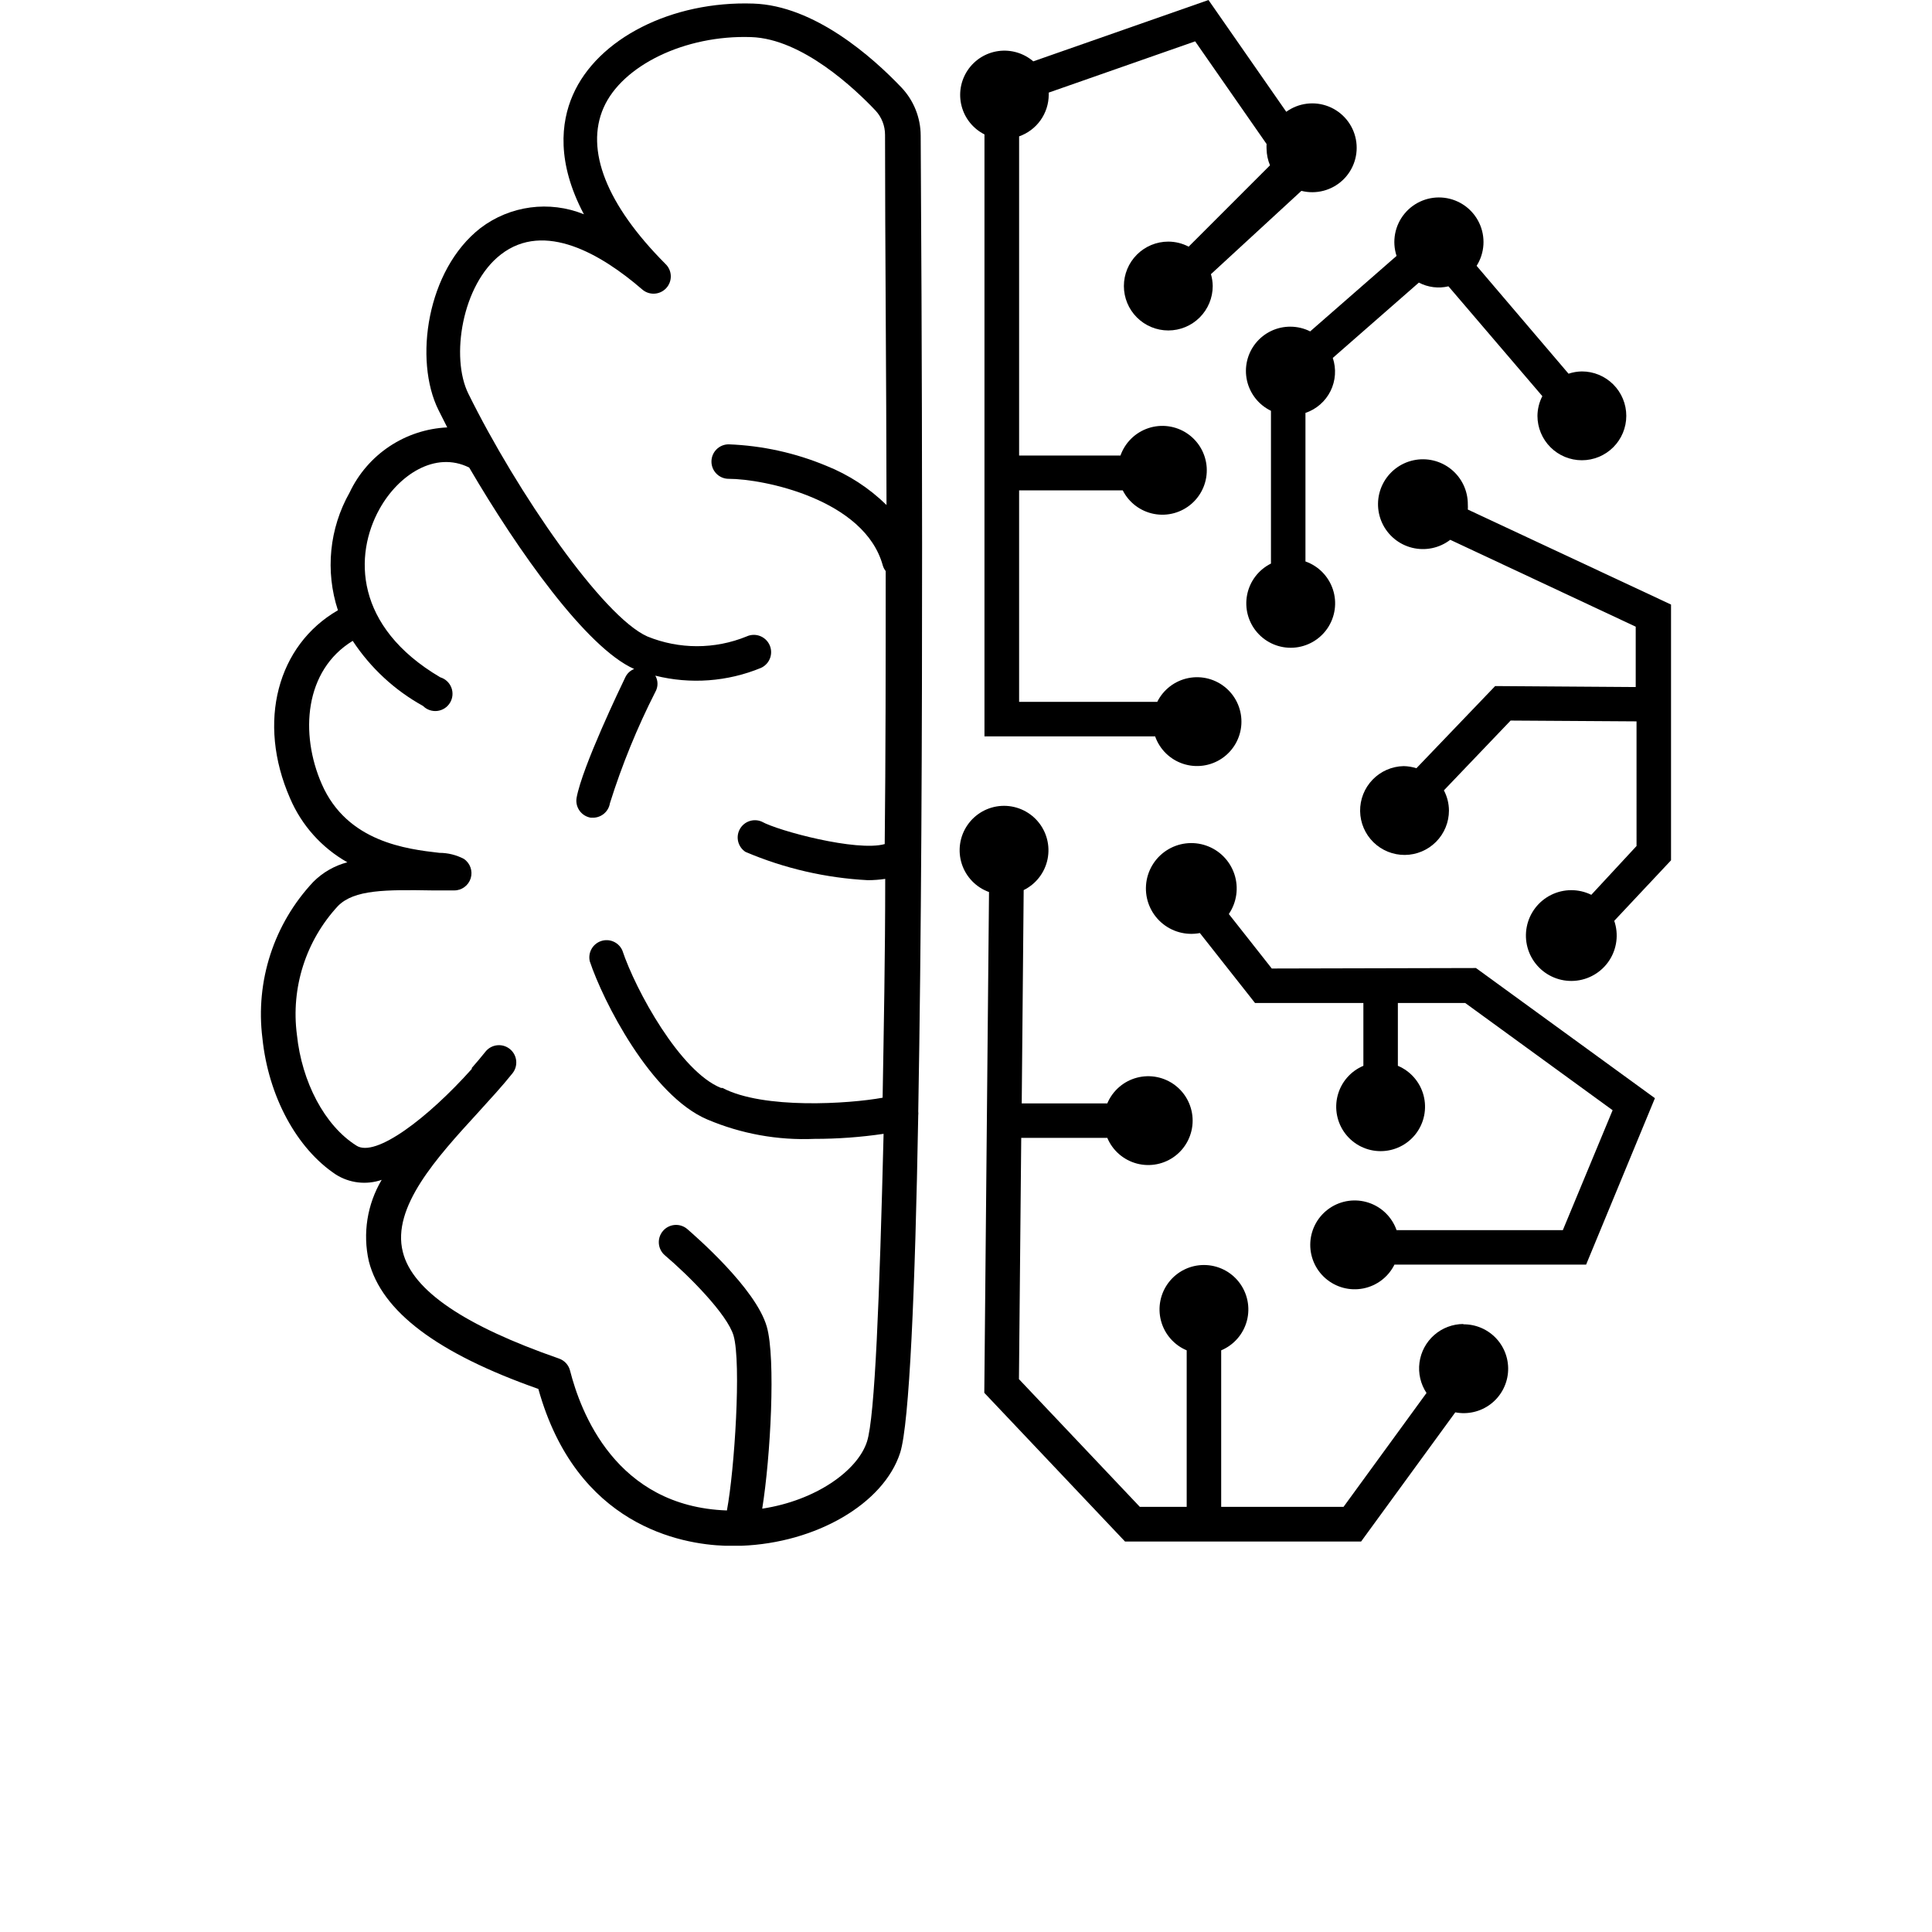
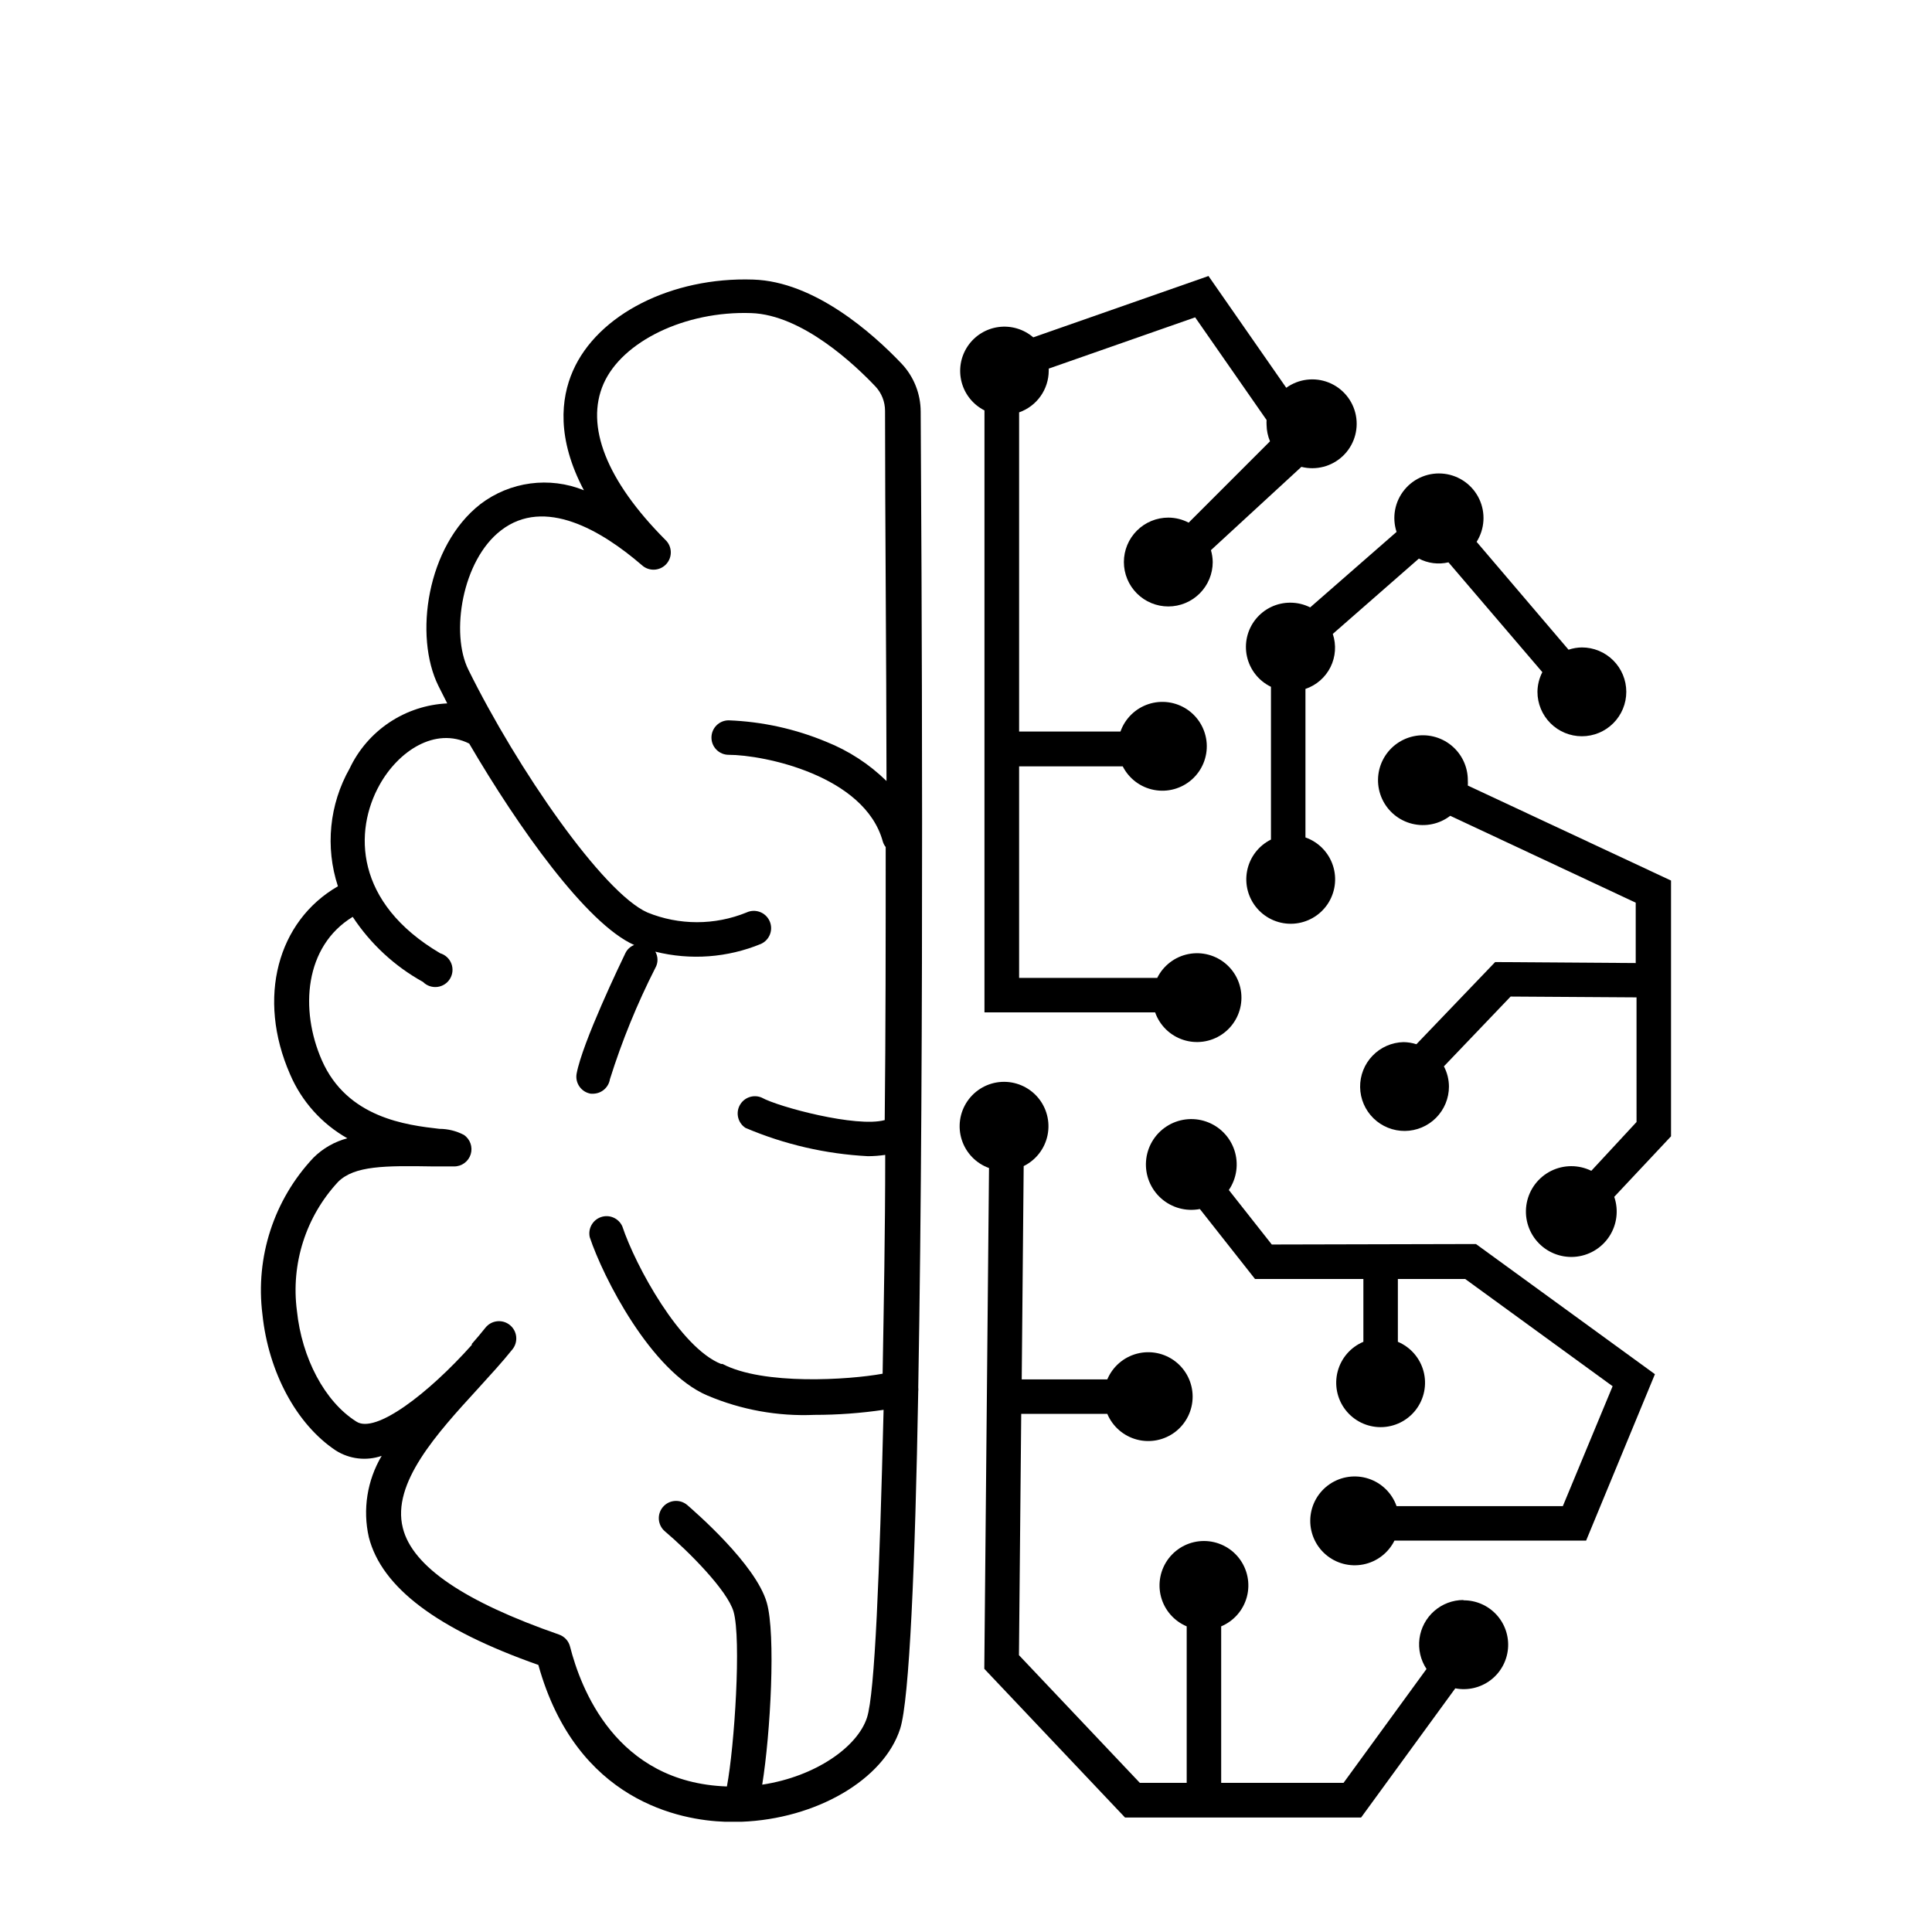
- <svg xmlns="http://www.w3.org/2000/svg" width="300pt" height="300pt" version="1.1" viewBox="0 0 700 700">
+ <svg xmlns="http://www.w3.org/2000/svg" width="300pt" height="300pt" version="1.1" viewBox="0 0 700 500">
  <g>
    <path d="m333.58 49.102c-0.02-6.469-2.508-12.688-6.953-17.387-10.496-11.023-31.539-29.711-53.703-30.418-29.473-1.004-56.414 12.613-65.371 33.129-4.363 9.961-5.894 24.523 4.008 43.207-12.504-5.066-26.758-3.164-37.492 5.012-19.453 15.148-24.168 47.867-15.207 65.902 1.004 2.004 2.062 4.125 3.184 6.309-7.481 0.352-14.723 2.731-20.953 6.883-6.231 4.156-11.215 9.926-14.414 16.695-7.359 12.996-8.902 28.488-4.246 42.68-21.871 12.613-29.473 40.438-17.332 68.141 4.188 9.789 11.48 17.93 20.75 23.168-4.66 1.227-8.91 3.668-12.32 7.074-14.293 15.207-21.055 36-18.449 56.707 2.18 20.984 12.379 39.906 26.586 49.34 4.957 3.137 11.074 3.852 16.621 1.941-5.262 8.871-6.93 19.418-4.656 29.477 4.656 18.215 24.758 33.363 61.422 46.273 13.793 49.574 51.754 56.293 67.672 56.824h5.894c26.879-1.004 51.52-15.09 57.531-33.719 3.359-10.551 5.422-59.301 6.543-122.26l0.004 0.004c0.051-0.453 0.051-0.906 0-1.359 2.238-124.96 1.18-304.52 0.883-353.62zm-19.453 473.23c-3.418 10.551-18.57 21.34-37.961 24.285 3.008-18.629 4.953-54.527 1.652-65.961-4.008-13.969-26.289-33.129-28.824-35.367h-0.004c-2.637-2.231-6.582-1.902-8.812 0.734-2.231 2.641-1.898 6.586 0.738 8.816 8.43 7.133 22.637 21.34 24.875 29.121 2.828 9.902 0.355 48.574-2.418 63.309-40.379-1.414-53.051-35.898-56.824-50.637-0.512-2.074-2.043-3.738-4.066-4.422-33.895-11.789-53.051-24.523-56.531-38.609-4.125-16.211 12.438-34.309 27.059-50.281 4.598-5.07 8.961-9.785 12.672-14.441v-0.004c2.164-2.703 1.73-6.648-0.973-8.812-2.703-2.164-6.648-1.73-8.812 0.973-1.59 2.004-3.242 3.949-4.953 5.894v0.355c-15.797 17.684-34.957 32.363-41.852 27.766-11.492-7.254-19.746-23.051-21.516-40.145-2.227-17.008 3.238-34.121 14.914-46.688 5.894-5.894 17.035-5.894 34.367-5.602h7.664c2.758 0.027 5.207-1.766 6.023-4.398 0.812-2.637-0.195-5.496-2.488-7.035-2.731-1.426-5.762-2.176-8.84-2.18-11.789-1.355-33.422-3.891-42.617-24.875-8.016-18.273-6.309-41.262 11.199-51.934h-0.004c6.453 9.805 15.191 17.898 25.465 23.578 1.355 1.371 3.269 2.039 5.188 1.812 1.914-0.23 3.617-1.328 4.609-2.981 0.996-1.652 1.172-3.672 0.48-5.473-0.695-1.801-2.18-3.18-4.027-3.734-31.125-18.332-31.301-44.328-21.988-61.012 6.777-12.203 20.102-21.16 32.48-14.973 17.684 30.238 42.5 65.312 59.773 72.977-1.398 0.543-2.535 1.598-3.184 2.949-1.59 3.301-15.621 32.422-17.684 43.738-0.57 3.402 1.727 6.621 5.129 7.191h1.062-0.004c2.961-0.129 5.422-2.32 5.894-5.246 4.356-13.871 9.859-27.359 16.449-40.32 1.051-1.824 1.051-4.07 0-5.894 12.742 3.184 26.176 2.191 38.312-2.828 3.144-1.449 4.516-5.172 3.066-8.312-1.449-3.141-5.168-4.516-8.312-3.066-11.523 4.703-24.434 4.703-35.957 0-16.152-7.191-47.156-52.109-64.844-87.949-6.543-13.145-2.301-39.613 11.789-50.457 15.797-12.262 36.488 0 51.047 12.555h0.004c2.539 2.344 6.5 2.184 8.844-0.355 2.344-2.539 2.184-6.496-0.355-8.84-21.34-21.457-29.062-41.262-22.34-56.531 6.719-15.266 29.473-26.41 53.465-25.582 18.508 0.59 37.668 18.805 45.035 26.586v-0.004c2.242 2.398 3.484 5.562 3.477 8.844 0 39.496 0.473 86.004 0.531 134.11-6.258-6.129-13.672-10.957-21.809-14.207-11.23-4.68-23.211-7.316-35.371-7.781-3.449 0-6.246 2.797-6.246 6.25 0 3.449 2.797 6.246 6.246 6.246 12.613 0 49.223 7.426 55.824 31.359v0.004c0.215 0.75 0.574 1.449 1.062 2.062 0 33.188 0 66.668-0.355 98.914-10.141 2.828-38.551-4.773-44.562-8.133v-0.004c-2.977-1.277-6.434-0.066-7.969 2.785-1.531 2.852-0.633 6.402 2.074 8.18 14.078 5.996 29.102 9.469 44.387 10.258 2.09-0.008 4.18-0.168 6.25-0.473 0 28-0.531 54.82-0.941 79.285-12.203 2.238-43.207 4.246-58.004-3.535h-0.531c-14.797-5.894-30.949-35.367-35.781-49.871h-0.004c-1.32-2.926-4.637-4.375-7.68-3.356-3.039 1.02-4.816 4.176-4.109 7.305 4.773 14.383 22.164 48.691 42.617 57.355h0.004c12.246 5.191 25.496 7.59 38.785 7.016 8.387 0.004 16.758-0.609 25.055-1.828-1.477 59.301-3.125 102.62-6.016 111.53z" />
    <path d="m474.7 120.07c-2.195-1.105-4.617-1.691-7.074-1.707-4.898-0.055-9.551 2.137-12.633 5.945-3.082 3.809-4.254 8.816-3.184 13.594 1.074 4.781 4.273 8.809 8.684 10.938v55.352c-4.469 2.219-7.656 6.383-8.629 11.277-0.973 4.894 0.383 9.965 3.668 13.723 3.281 3.758 8.121 5.781 13.102 5.477 4.981-0.309 9.539-2.906 12.34-7.035 2.797-4.133 3.523-9.328 1.961-14.066-1.562-4.742-5.238-8.488-9.945-10.145v-53.816c3.957-1.332 7.219-4.176 9.078-7.914 1.855-3.734 2.152-8.055 0.828-12.012l31.184-27.293h-0.004c3.297 1.73 7.109 2.211 10.73 1.355l34.012 39.789c-1.137 2.207-1.742 4.652-1.77 7.133 0 4.269 1.699 8.363 4.715 11.379 3.019 3.019 7.113 4.715 11.379 4.715 4.269 0 8.363-1.695 11.379-4.715 3.019-3.016 4.715-7.109 4.715-11.379 0-4.266-1.695-8.359-4.715-11.379-3.016-3.016-7.109-4.711-11.379-4.711-1.645 0.023-3.273 0.301-4.832 0.824l-33.305-39.082c2.953-4.676 3.309-10.539 0.945-15.535-2.367-5-7.125-8.441-12.613-9.121-5.488-0.68-10.945 1.492-14.457 5.766-3.516 4.269-4.602 10.039-2.879 15.293z" />
    <path d="m460.79 350.91-15.562-19.746c2.879-4.231 3.625-9.559 2.019-14.414-1.605-4.856-5.375-8.691-10.207-10.371-4.832-1.684-10.168-1.023-14.441 1.785-4.277 2.809-7 7.449-7.371 12.551-0.371 5.102 1.652 10.086 5.477 13.484 3.82 3.398 9.008 4.824 14.031 3.859l19.984 25.348h39.258v22.754c-4.602 1.938-8.043 5.902-9.312 10.727-1.273 4.828-0.234 9.973 2.812 13.926s7.754 6.269 12.746 6.269c4.992 0 9.703-2.316 12.75-6.269 3.043-3.953 4.086-9.098 2.812-13.926-1.273-4.824-4.715-8.789-9.312-10.727v-22.754h24.402l53.406 38.848-18.035 43.441h-60.246c-1.656-4.707-5.402-8.379-10.141-9.941s-9.938-0.836-14.066 1.961c-4.133 2.801-6.731 7.359-7.035 12.34-0.305 4.981 1.715 9.82 5.477 13.102 3.758 3.285 8.824 4.637 13.719 3.668 4.894-0.973 9.062-4.16 11.281-8.629h69.441l24.934-60.305-64.844-47.156z" />
    <path d="m531.82 184.62c0.035-0.609 0.035-1.219 0-1.828 0.035-4.941-2.176-9.629-6.012-12.746-3.832-3.113-8.875-4.32-13.703-3.273s-8.918 4.231-11.121 8.652c-2.199 4.422-2.273 9.605-0.195 14.09 2.074 4.481 6.078 7.777 10.875 8.957 4.797 1.18 9.871 0.117 13.789-2.891l67.199 31.477v21.871l-50.93-0.355-28.531 29.77c-1.504-0.484-3.074-0.742-4.656-0.766-4.246 0.094-8.285 1.863-11.23 4.922-2.949 3.055-4.57 7.156-4.508 11.402s1.801 8.297 4.836 11.27c3.035 2.969 7.125 4.617 11.371 4.59 4.246-0.031 8.309-1.742 11.305-4.754 2.992-3.016 4.672-7.09 4.672-11.336-0.016-2.547-0.641-5.055-1.828-7.309l24.168-25.289 45.625 0.293 0.004 45.156-16.387 17.684h-0.004c-4.59-2.254-9.969-2.242-14.551 0.027-4.582 2.273-7.844 6.547-8.832 11.562-0.984 5.019 0.418 10.211 3.801 14.047 3.379 3.836 8.352 5.883 13.457 5.535 5.102-0.348 9.75-3.051 12.582-7.309 2.828-4.262 3.516-9.594 1.855-14.434l20.574-21.93v-92.664z" />
    <path d="m530.23 479.71c-3.894 0.004-7.656 1.426-10.586 3.992-2.926 2.57-4.824 6.113-5.34 9.977-0.512 3.859 0.391 7.777 2.547 11.023l-30.062 41.262h-44.332v-56.707c4.602-1.938 8.043-5.898 9.316-10.727 1.27-4.828 0.23-9.969-2.816-13.926-3.047-3.953-7.754-6.269-12.746-6.269-4.992 0-9.699 2.316-12.746 6.269-3.047 3.957-4.086 9.098-2.816 13.926 1.273 4.828 4.715 8.789 9.312 10.727v56.707h-16.977l-43.797-46.273 0.824-87.418h31.184c1.938 4.602 5.902 8.039 10.727 9.312 4.828 1.273 9.973 0.234 13.926-2.812s6.269-7.758 6.269-12.746c0-4.992-2.316-9.703-6.269-12.75s-9.098-4.086-13.926-2.812c-4.824 1.273-8.789 4.711-10.727 9.312h-31.004l0.707-77.281c4.473-2.203 7.672-6.356 8.66-11.242 0.988-4.887-0.344-9.957-3.609-13.727-3.262-3.769-8.09-5.812-13.07-5.535-4.977 0.281-9.543 2.856-12.363 6.969-2.82 4.109-3.578 9.297-2.043 14.043 1.531 4.746 5.176 8.512 9.867 10.199l-1.711 181.44 50.988 53.879h85.535l34.129-46.805h0.004c4.465 0.863 9.09-0.203 12.73-2.934 3.637-2.734 5.945-6.883 6.356-11.414s-1.117-9.027-4.203-12.371c-3.086-3.34-7.445-5.223-11.996-5.172z" />
    <path d="m356.69 48.691v218.11h61.836c1.656 4.707 5.402 8.379 10.141 9.941s9.934 0.84 14.066-1.961c4.129-2.801 6.731-7.356 7.035-12.336 0.305-4.984-1.719-9.824-5.477-13.105-3.758-3.285-8.824-4.637-13.719-3.664-4.894 0.969-9.062 4.156-11.281 8.629h-50.047v-76.633h37.551c2.25 4.445 6.434 7.594 11.328 8.531s9.945-0.445 13.68-3.742c3.734-3.301 5.731-8.141 5.406-13.113-0.328-4.973-2.938-9.512-7.07-12.297s-9.32-3.496-14.051-1.93c-4.727 1.566-8.465 5.234-10.121 9.934h-36.723v-115.65c3.129-1.098 5.84-3.137 7.762-5.84 1.922-2.703 2.957-5.934 2.969-9.25v-0.766l53.051-18.57 25.879 37.195c-0.035 0.609-0.035 1.219 0 1.828 0.035 2.023 0.457 4.023 1.238 5.894l-29.473 29.473h-0.004c-2.269-1.195-4.801-1.82-7.367-1.828-4.269 0-8.359 1.695-11.379 4.715s-4.715 7.113-4.715 11.379c0 4.269 1.695 8.363 4.715 11.379 3.019 3.019 7.109 4.715 11.379 4.715s8.363-1.695 11.379-4.715c3.019-3.016 4.715-7.109 4.715-11.379-0.02-1.457-0.238-2.906-0.648-4.301l32.773-30.18v-0.004c5.332 1.348 10.984-0.121 14.984-3.894s5.797-9.332 4.762-14.73c-1.031-5.402-4.754-9.902-9.863-11.934-5.113-2.031-10.906-1.309-15.363 1.91l-28.18-40.496-63.484 22.223c-3.481-2.992-8.078-4.352-12.625-3.731-4.547 0.621-8.613 3.16-11.164 6.981-2.547 3.816-3.34 8.543-2.172 12.98 1.164 4.441 4.18 8.168 8.277 10.238z" />
  </g>
</svg>
